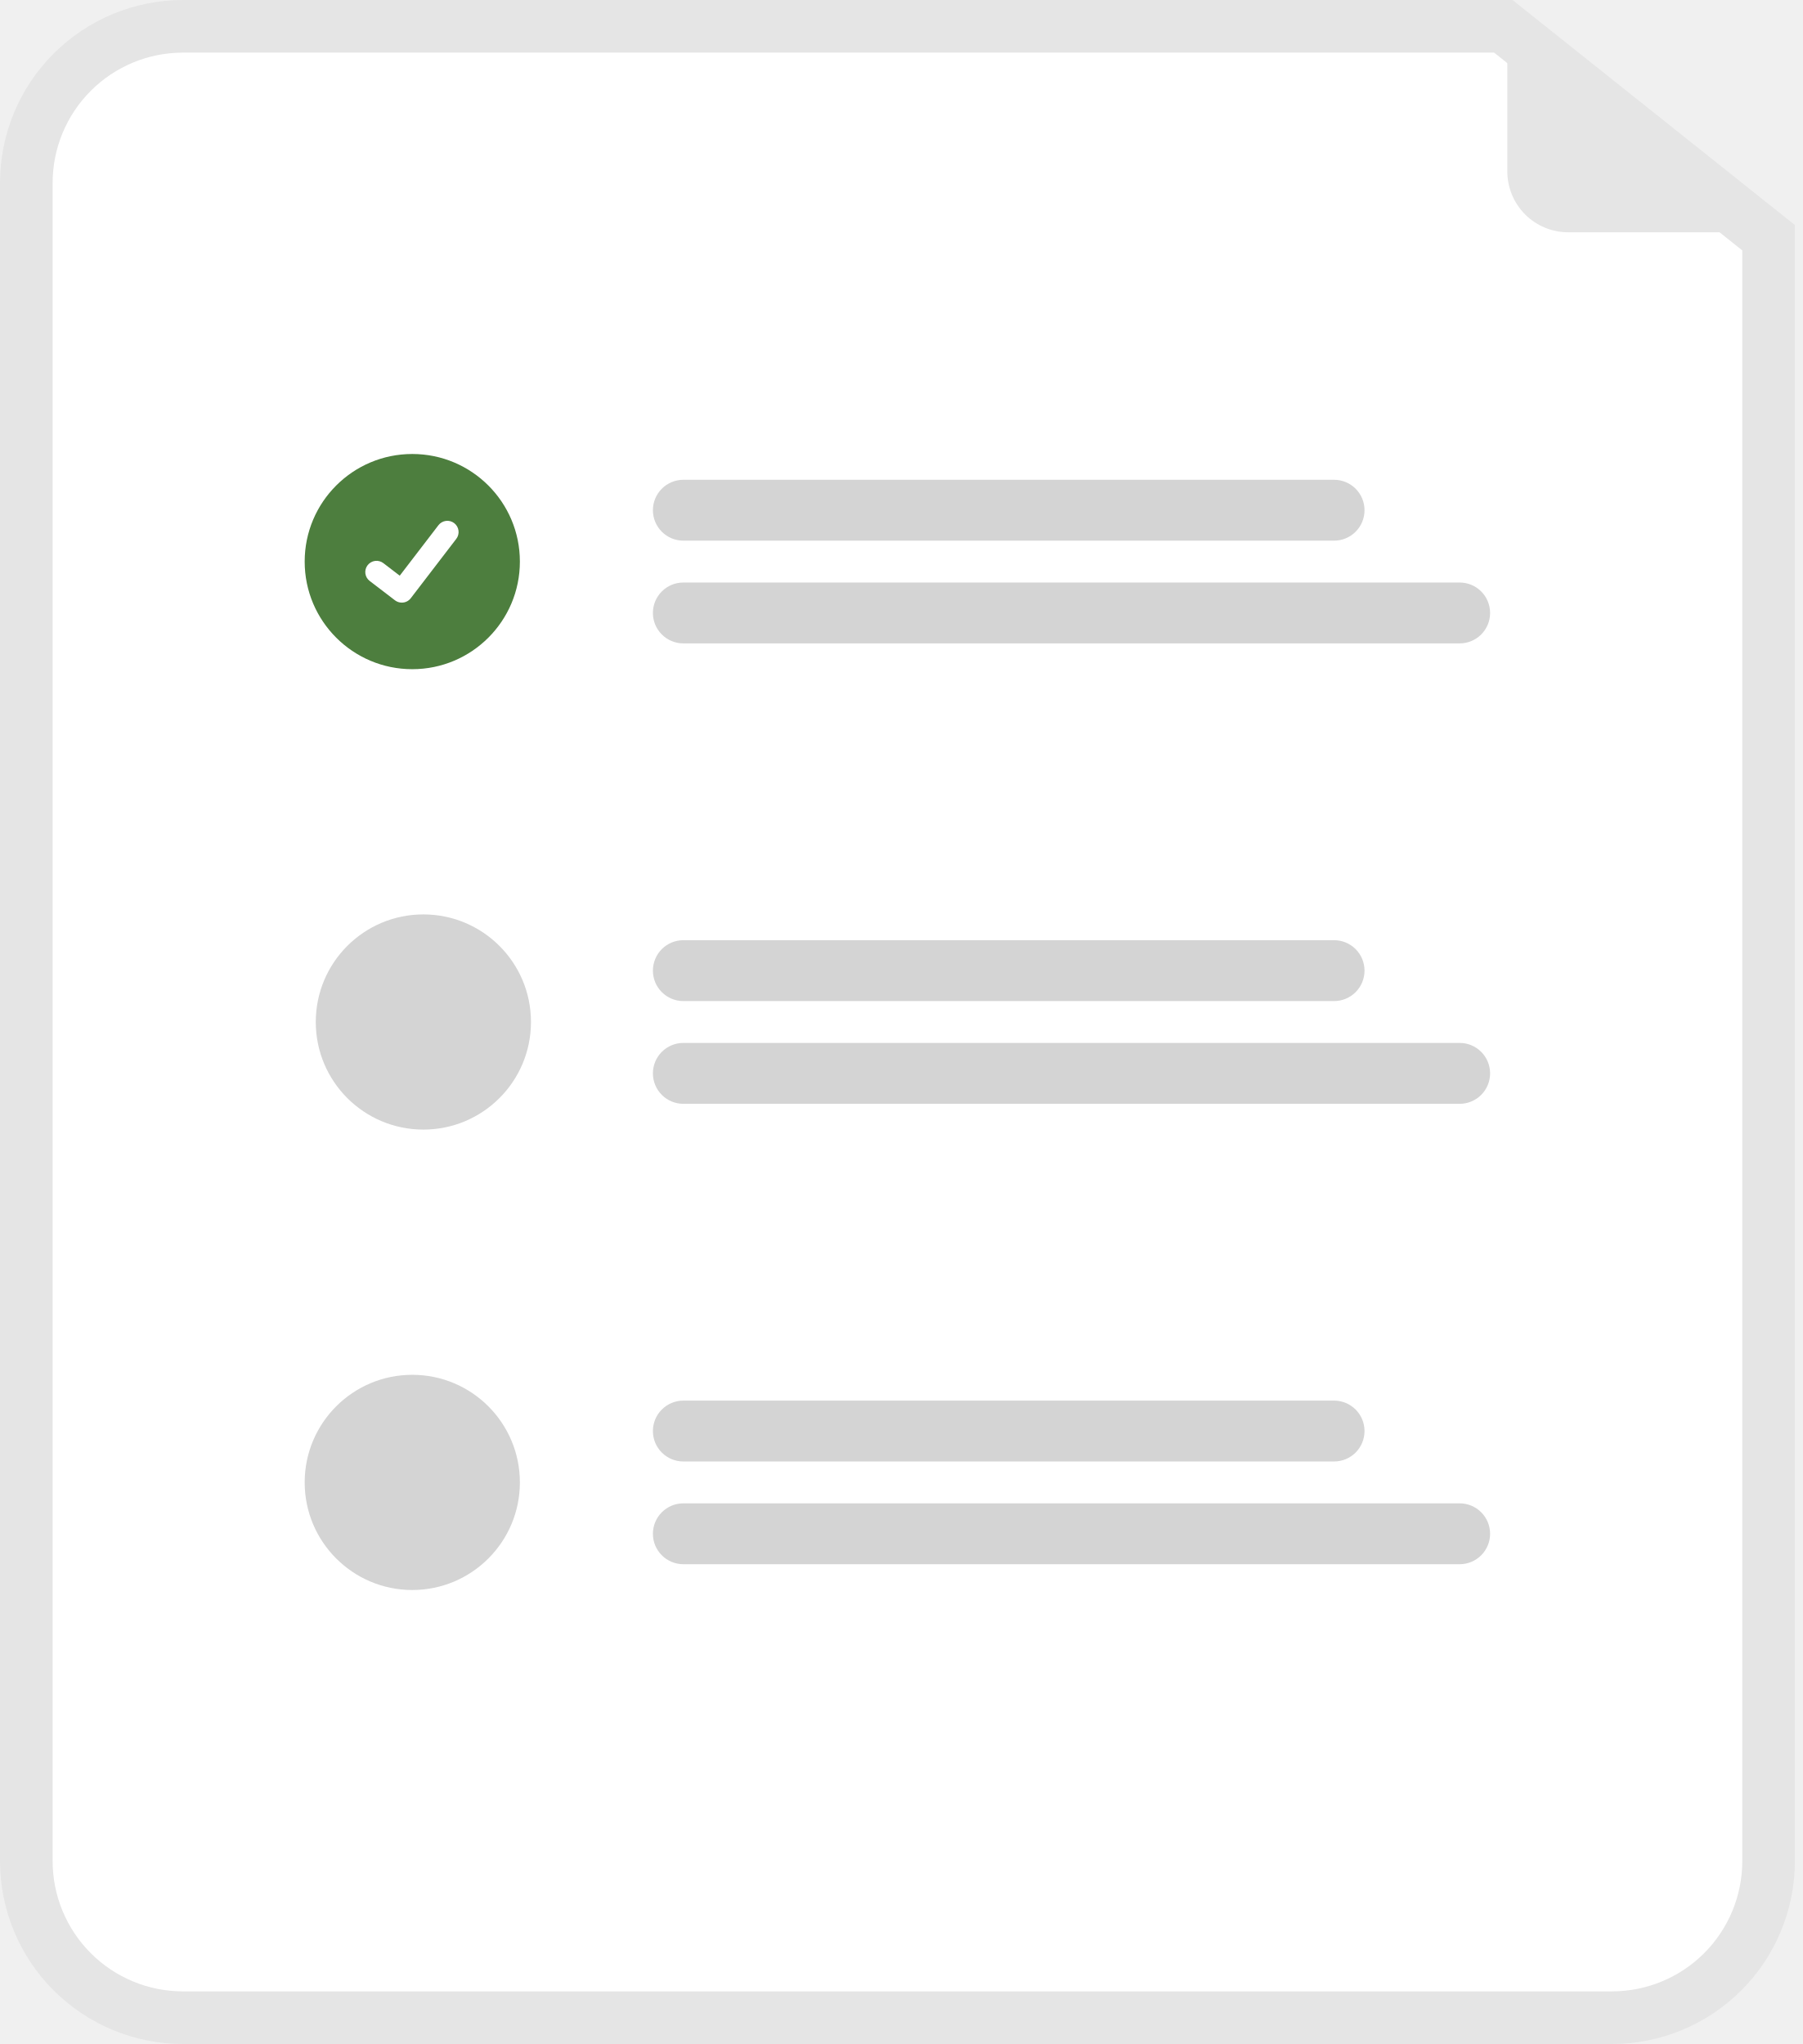
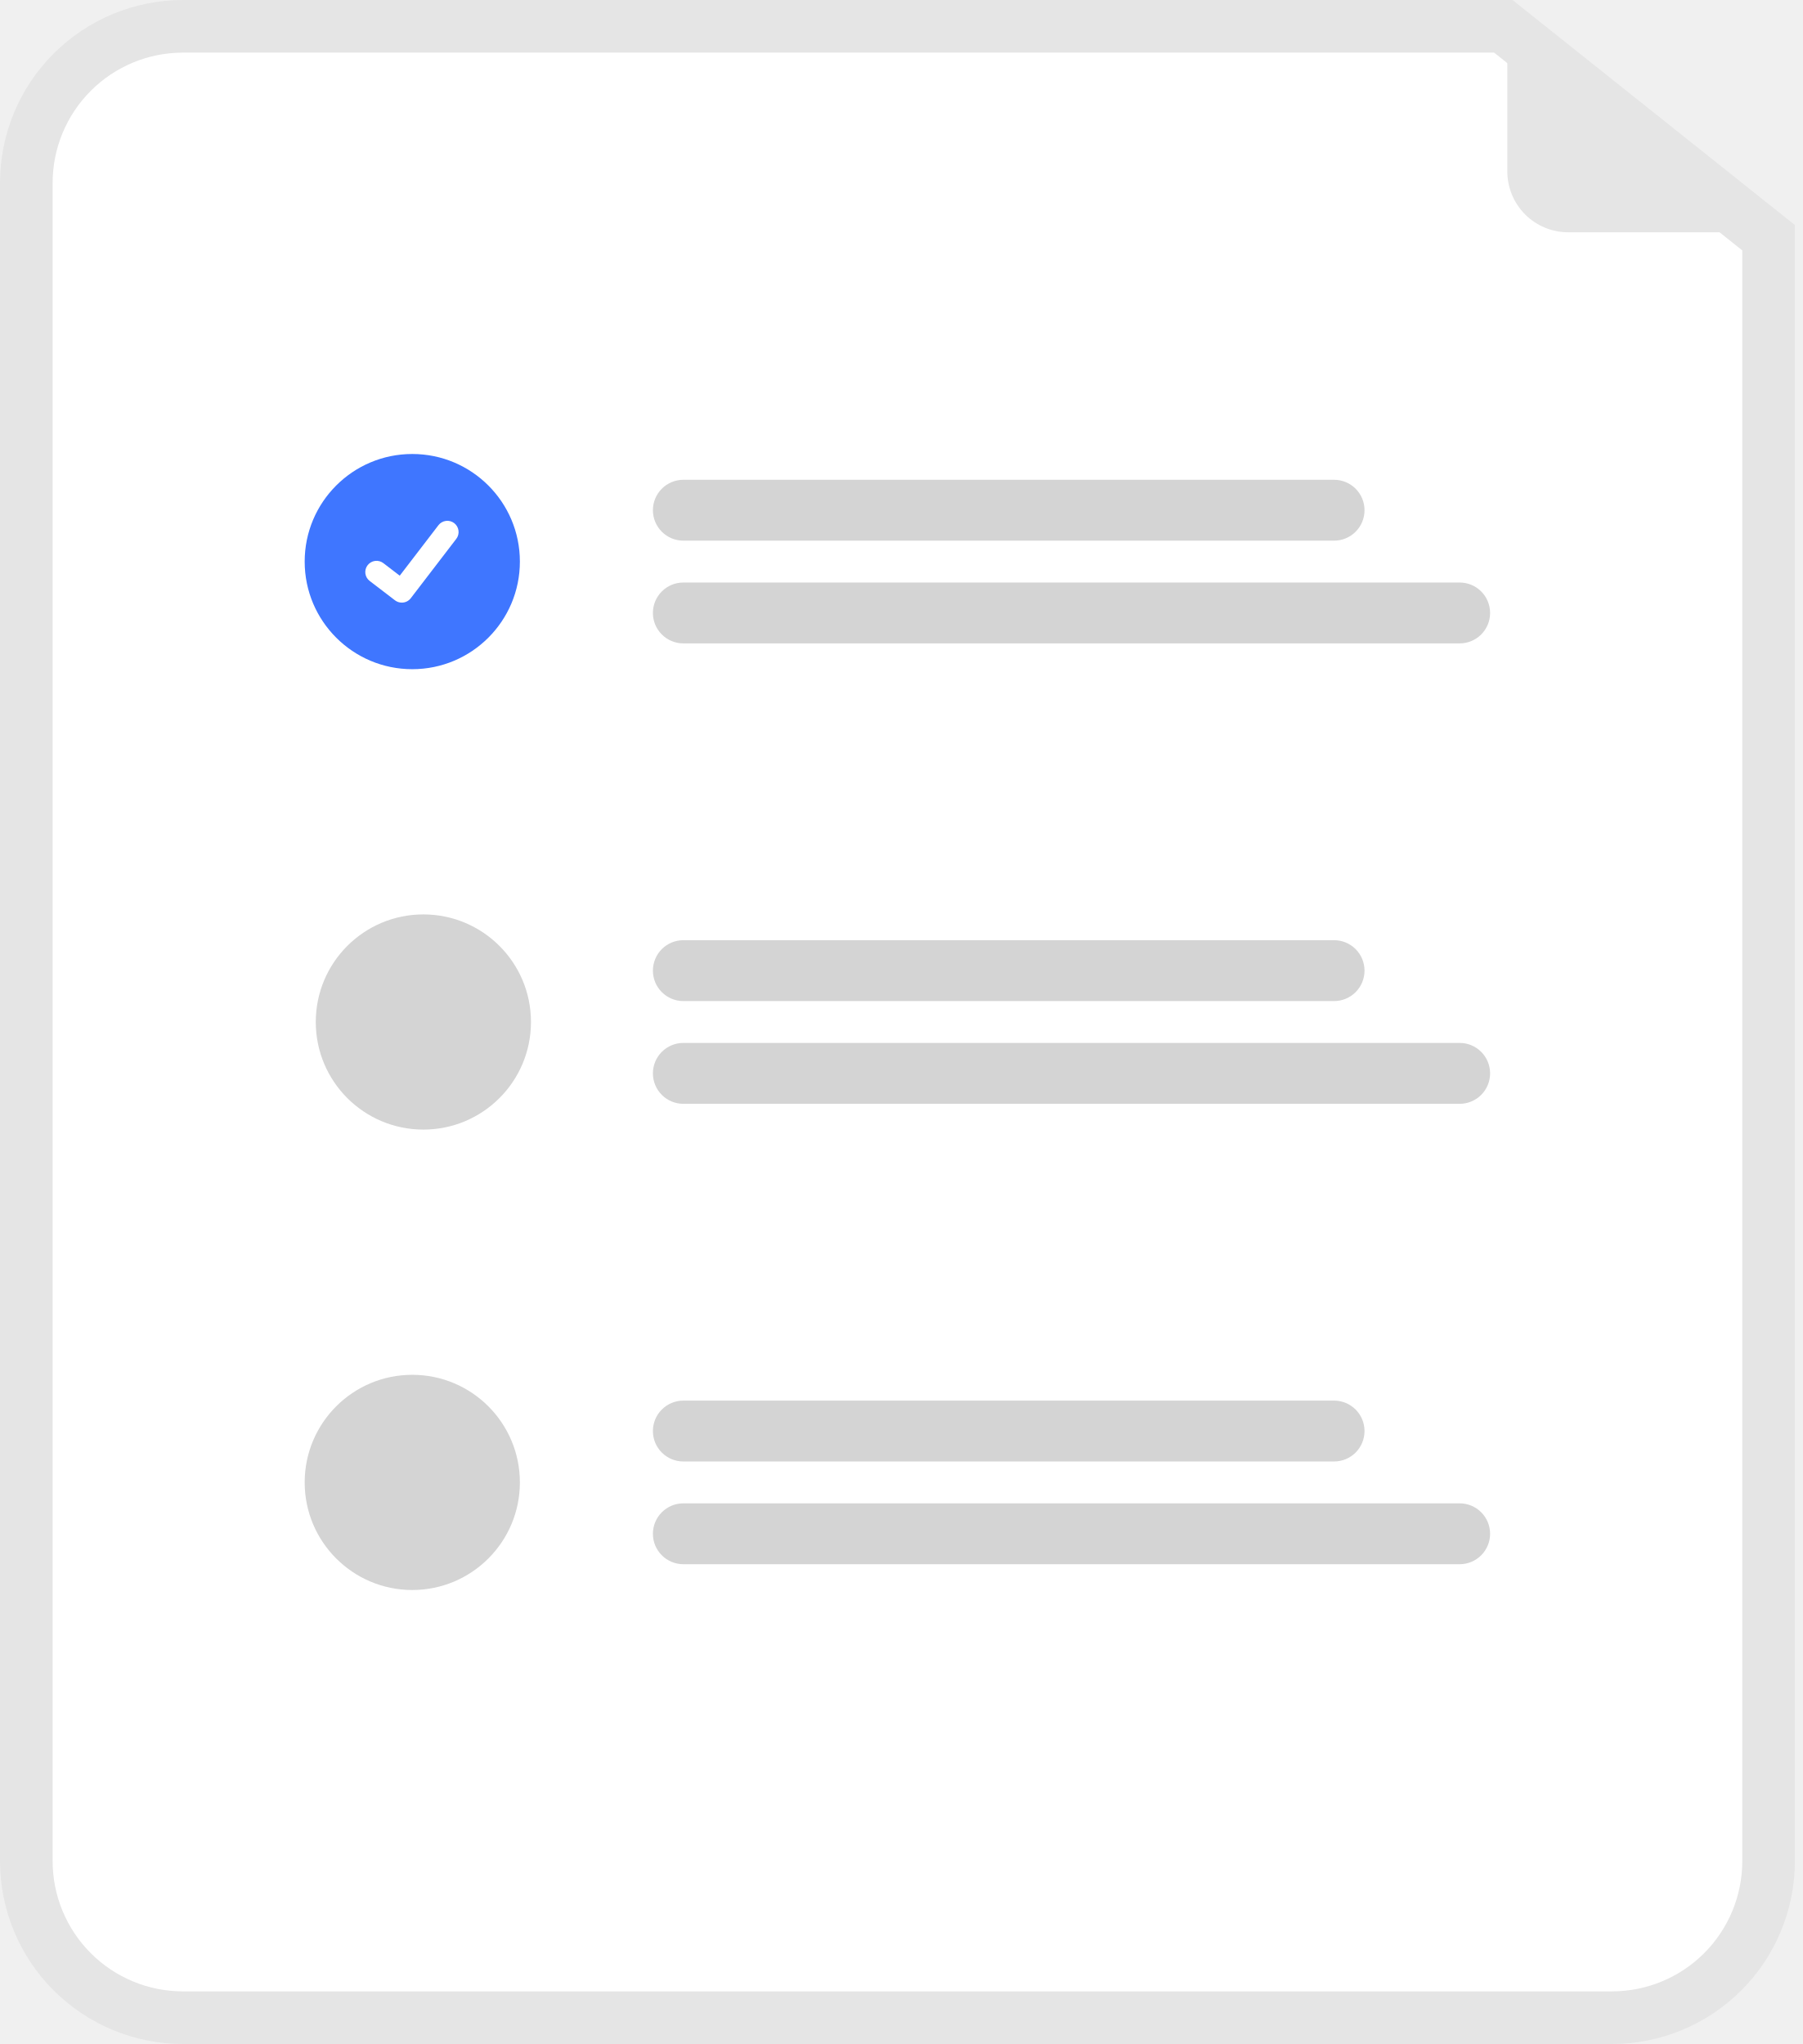
<svg xmlns="http://www.w3.org/2000/svg" width="97" height="110" viewBox="0 0 97 110" fill="none">
  <path d="M86.748 110H9.837C7.229 109.997 4.729 108.96 2.885 107.115C1.04 105.271 0.003 102.771 0 100.163V9.837C0.003 7.229 1.04 4.729 2.885 2.885C4.729 1.04 7.229 0.003 9.837 0H81.39L96.585 12.112V100.163C96.582 102.771 95.545 105.271 93.701 107.115C91.857 108.96 89.356 109.997 86.748 110Z" fill="#E5E5E5" />
  <path d="M9.837 2.832C7.98 2.834 6.199 3.573 4.886 4.886C3.573 6.199 2.834 7.98 2.832 9.837V100.163C2.834 102.02 3.573 103.801 4.886 105.114C6.199 106.427 7.98 107.166 9.837 107.168H86.748C88.605 107.166 90.386 106.427 91.699 105.114C93.013 103.801 93.751 102.02 93.753 100.163V13.476L80.4 2.832H9.837Z" fill="white" />
  <path d="M71.787 29.096H36.771C36.556 29.096 36.343 29.054 36.144 28.971C35.945 28.889 35.765 28.768 35.613 28.616C35.461 28.464 35.34 28.284 35.258 28.085C35.175 27.886 35.133 27.673 35.133 27.458C35.133 27.243 35.175 27.03 35.258 26.831C35.34 26.632 35.461 26.452 35.613 26.3C35.765 26.148 35.945 26.027 36.144 25.945C36.343 25.862 36.556 25.82 36.771 25.82H71.787C72.002 25.82 72.216 25.862 72.414 25.945C72.613 26.027 72.794 26.148 72.946 26.3C73.098 26.452 73.219 26.632 73.301 26.831C73.383 27.03 73.425 27.243 73.425 27.458C73.425 27.673 73.383 27.886 73.301 28.085C73.219 28.284 73.098 28.464 72.946 28.616C72.794 28.768 72.613 28.889 72.414 28.971C72.216 29.054 72.002 29.096 71.787 29.096Z" fill="#D4D4D4" />
  <path d="M78.545 34.625H36.771C36.337 34.625 35.92 34.452 35.613 34.145C35.305 33.838 35.133 33.421 35.133 32.987C35.133 32.552 35.305 32.136 35.613 31.828C35.92 31.521 36.337 31.349 36.771 31.349H78.545C78.979 31.349 79.396 31.521 79.703 31.828C80.01 32.136 80.183 32.552 80.183 32.987C80.183 33.421 80.01 33.838 79.703 34.145C79.396 34.452 78.979 34.625 78.545 34.625Z" fill="#D4D4D4" />
  <path d="M71.787 53.874H36.771C36.337 53.874 35.92 53.701 35.613 53.394C35.305 53.087 35.133 52.67 35.133 52.236C35.133 51.801 35.305 51.384 35.613 51.077C35.92 50.77 36.337 50.597 36.771 50.597H71.787C72.222 50.597 72.638 50.77 72.946 51.077C73.253 51.384 73.425 51.801 73.425 52.236C73.425 52.67 73.253 53.087 72.946 53.394C72.638 53.701 72.222 53.874 71.787 53.874Z" fill="#D4D4D4" />
  <path d="M78.545 59.403H36.771C36.337 59.403 35.92 59.23 35.613 58.923C35.305 58.616 35.133 58.199 35.133 57.764C35.133 57.33 35.305 56.913 35.613 56.606C35.92 56.299 36.337 56.126 36.771 56.126H78.545C78.979 56.126 79.396 56.299 79.703 56.606C80.01 56.913 80.183 57.33 80.183 57.764C80.183 58.199 80.01 58.616 79.703 58.923C79.396 59.23 78.979 59.403 78.545 59.403Z" fill="#D4D4D4" />
  <path d="M71.787 78.651H36.771C36.337 78.651 35.92 78.479 35.613 78.172C35.305 77.864 35.133 77.448 35.133 77.013C35.133 76.579 35.305 76.162 35.613 75.855C35.92 75.548 36.337 75.375 36.771 75.375H71.787C72.222 75.375 72.638 75.548 72.946 75.855C73.253 76.162 73.425 76.579 73.425 77.013C73.425 77.448 73.253 77.864 72.946 78.172C72.638 78.479 72.222 78.651 71.787 78.651Z" fill="#D4D4D4" />
  <path d="M78.545 84.18H36.771C36.337 84.18 35.92 84.008 35.613 83.7C35.305 83.393 35.133 82.977 35.133 82.542C35.133 82.108 35.305 81.691 35.613 81.384C35.92 81.076 36.337 80.904 36.771 80.904H78.545C78.979 80.904 79.396 81.076 79.703 81.384C80.01 81.691 80.183 82.108 80.183 82.542C80.183 82.977 80.01 83.393 79.703 83.7C79.396 84.008 78.979 84.18 78.545 84.18Z" fill="#D4D4D4" />
-   <path d="M22.185 36.013C25.382 36.013 27.975 33.42 27.975 30.222C27.975 27.025 25.382 24.432 22.185 24.432C18.987 24.432 16.395 27.025 16.395 30.222C16.395 33.42 18.987 36.013 22.185 36.013Z" fill="#4D7E3E" />
+   <path d="M22.185 36.013C25.382 36.013 27.975 33.42 27.975 30.222C27.975 27.025 25.382 24.432 22.185 24.432C18.987 24.432 16.395 27.025 16.395 30.222C16.395 33.42 18.987 36.013 22.185 36.013Z" fill="#3F76FF" />
  <path d="M21.621 32.431C21.491 32.431 21.364 32.389 21.26 32.311L21.253 32.306L19.893 31.265C19.765 31.168 19.682 31.024 19.661 30.865C19.64 30.706 19.683 30.545 19.781 30.418C19.879 30.291 20.023 30.207 20.181 30.186C20.34 30.165 20.501 30.208 20.628 30.305L21.51 30.981L23.593 28.264C23.641 28.201 23.701 28.148 23.77 28.109C23.839 28.069 23.915 28.043 23.993 28.033C24.072 28.022 24.152 28.027 24.229 28.048C24.305 28.069 24.377 28.104 24.44 28.152L24.427 28.17L24.441 28.152C24.568 28.25 24.651 28.394 24.672 28.553C24.693 28.712 24.65 28.873 24.552 29L22.103 32.195C22.046 32.268 21.973 32.328 21.89 32.369C21.806 32.41 21.715 32.431 21.622 32.43L21.621 32.431Z" fill="white" />
  <path d="M22.782 60.79C25.98 60.79 28.572 58.198 28.572 55C28.572 51.802 25.98 49.21 22.782 49.21C19.584 49.21 16.992 51.802 16.992 55C16.992 58.198 19.584 60.79 22.782 60.79Z" fill="#D4D4D4" />
  <path d="M22.185 85.568C25.382 85.568 27.975 82.975 27.975 79.778C27.975 76.58 25.382 73.987 22.185 73.987C18.987 73.987 16.395 76.58 16.395 79.778C16.395 82.975 18.987 85.568 22.185 85.568Z" fill="#D4D4D4" />
  <path d="M96.289 12.501H84.386C83.517 12.501 82.683 12.156 82.069 11.542C81.455 10.927 81.109 10.094 81.109 9.225V0.434C81.109 0.395 81.12 0.357 81.141 0.325C81.161 0.292 81.19 0.266 81.225 0.249C81.26 0.233 81.298 0.226 81.337 0.23C81.375 0.234 81.411 0.249 81.441 0.273L96.416 12.136C96.449 12.162 96.474 12.199 96.485 12.239C96.497 12.28 96.496 12.324 96.482 12.364C96.468 12.404 96.442 12.439 96.407 12.463C96.373 12.488 96.331 12.501 96.289 12.501Z" fill="#E5E5E5" />
</svg>
